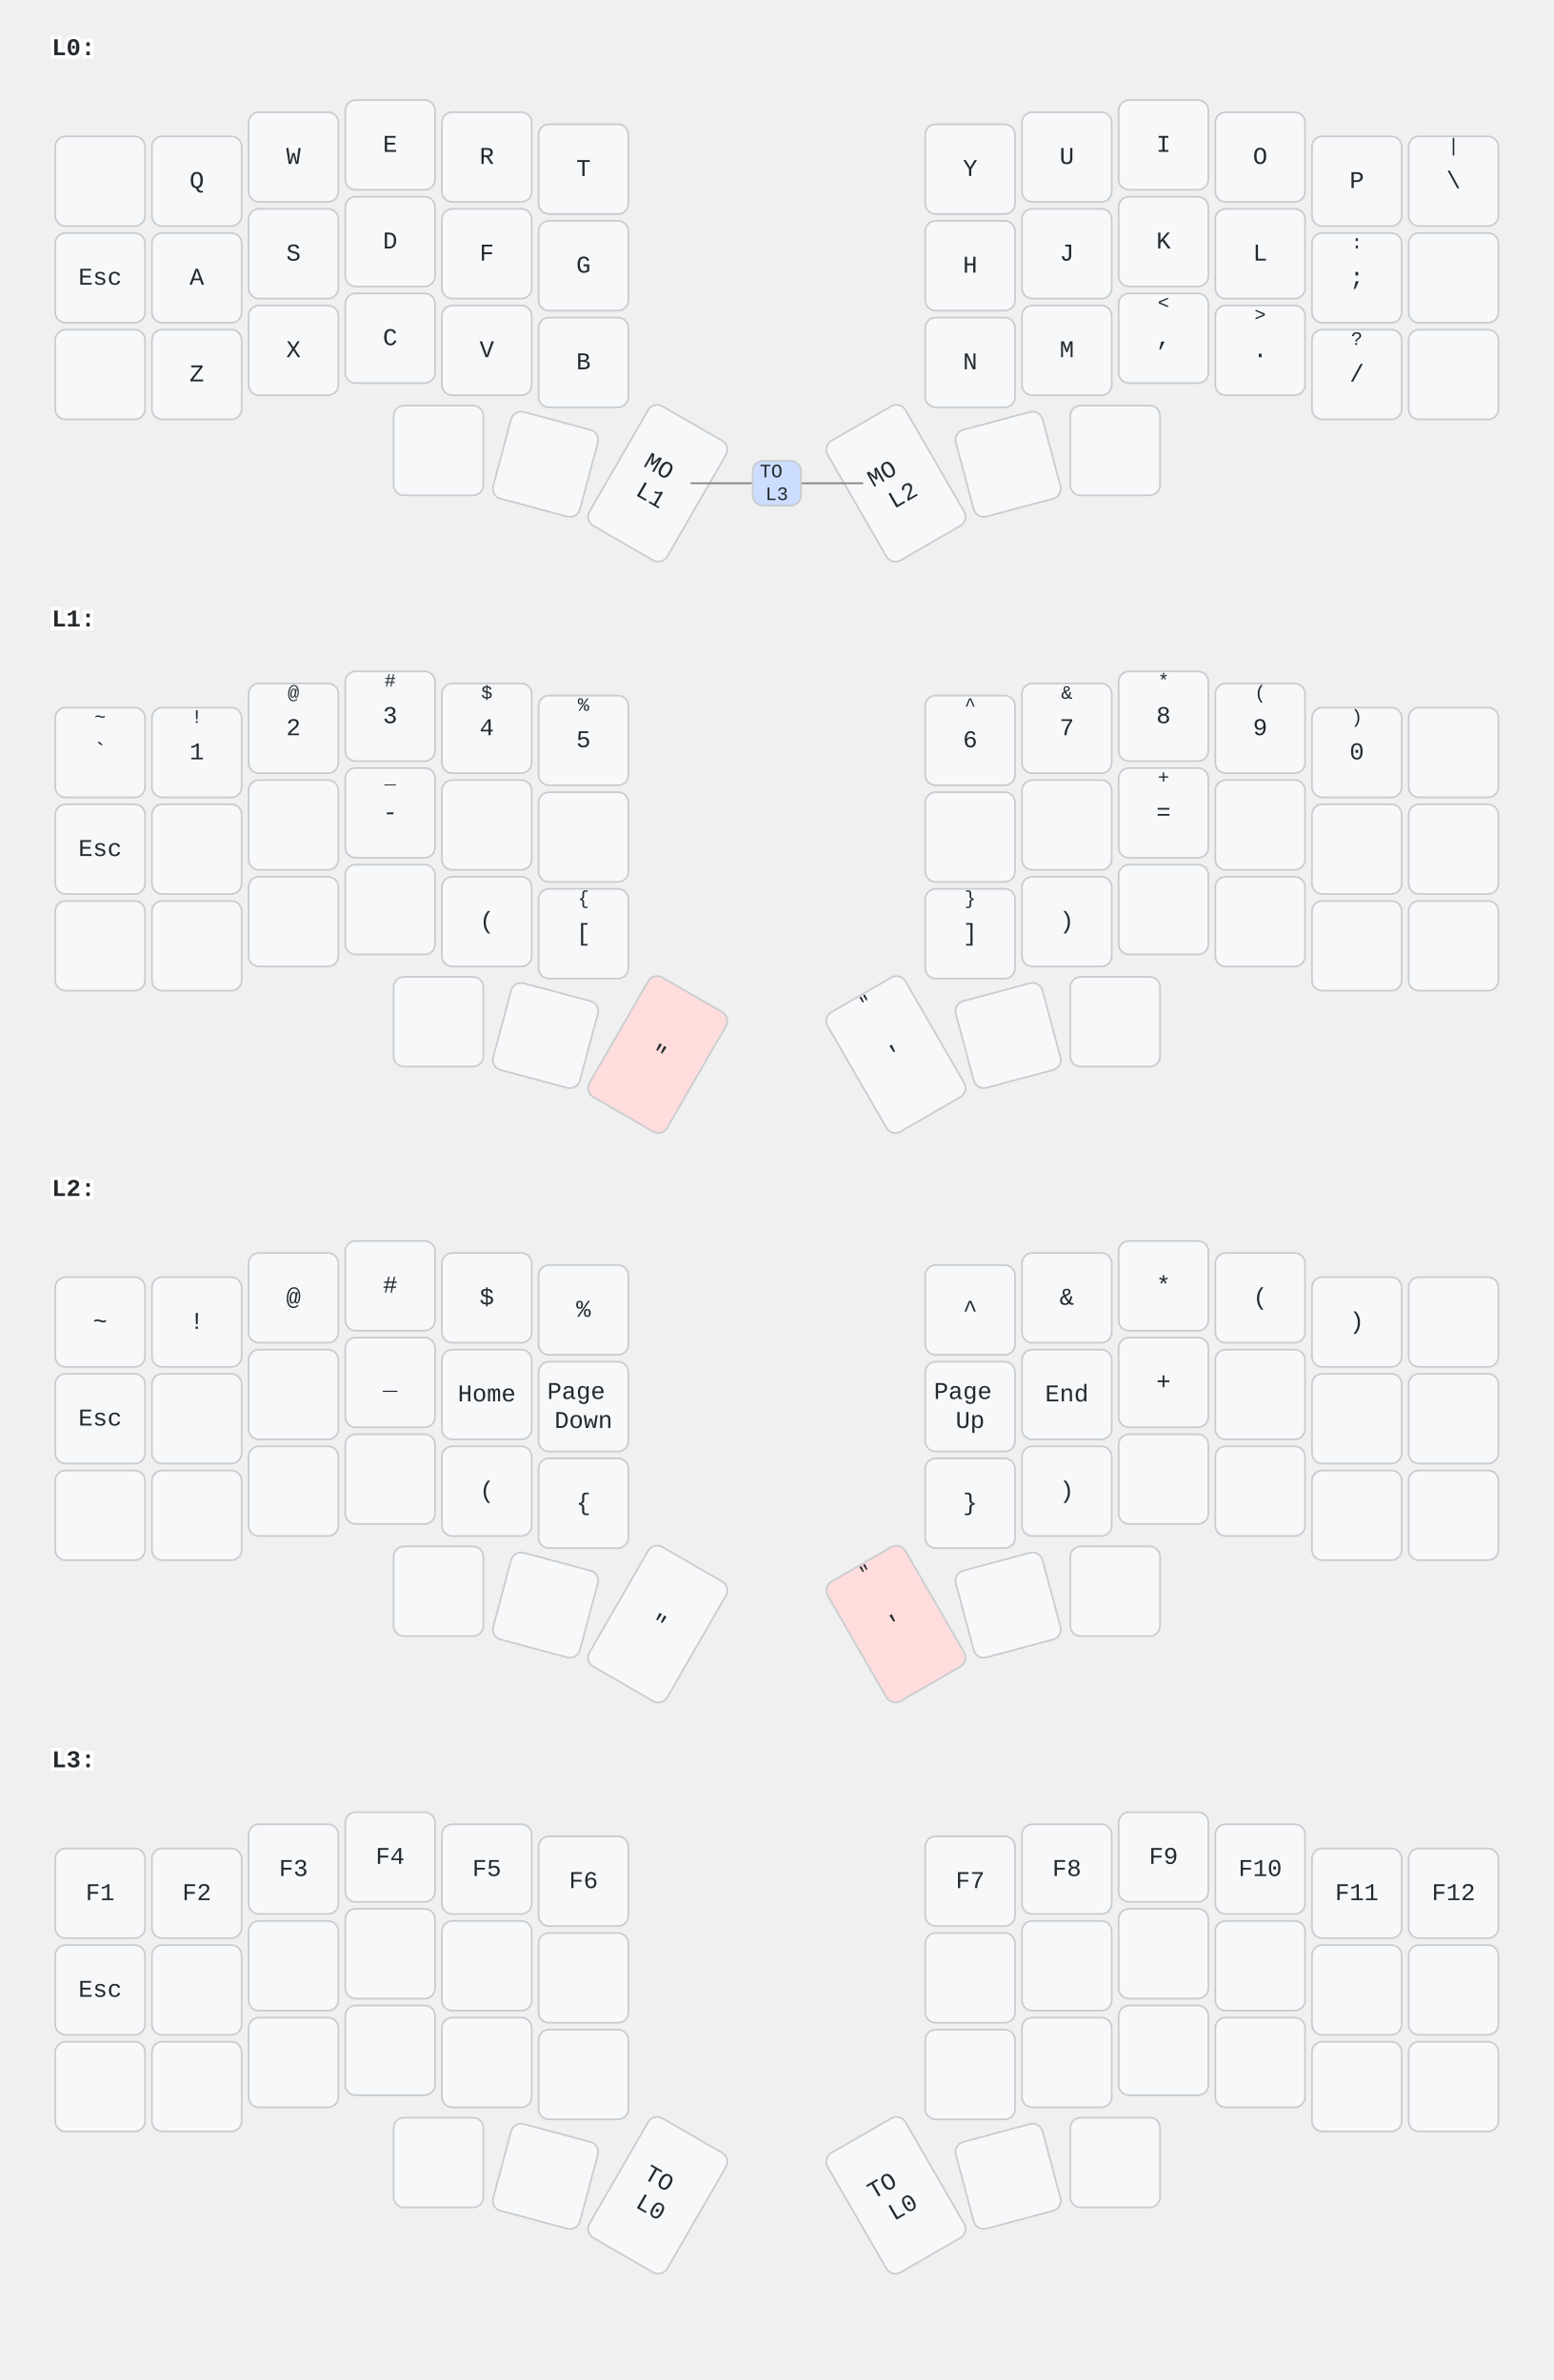
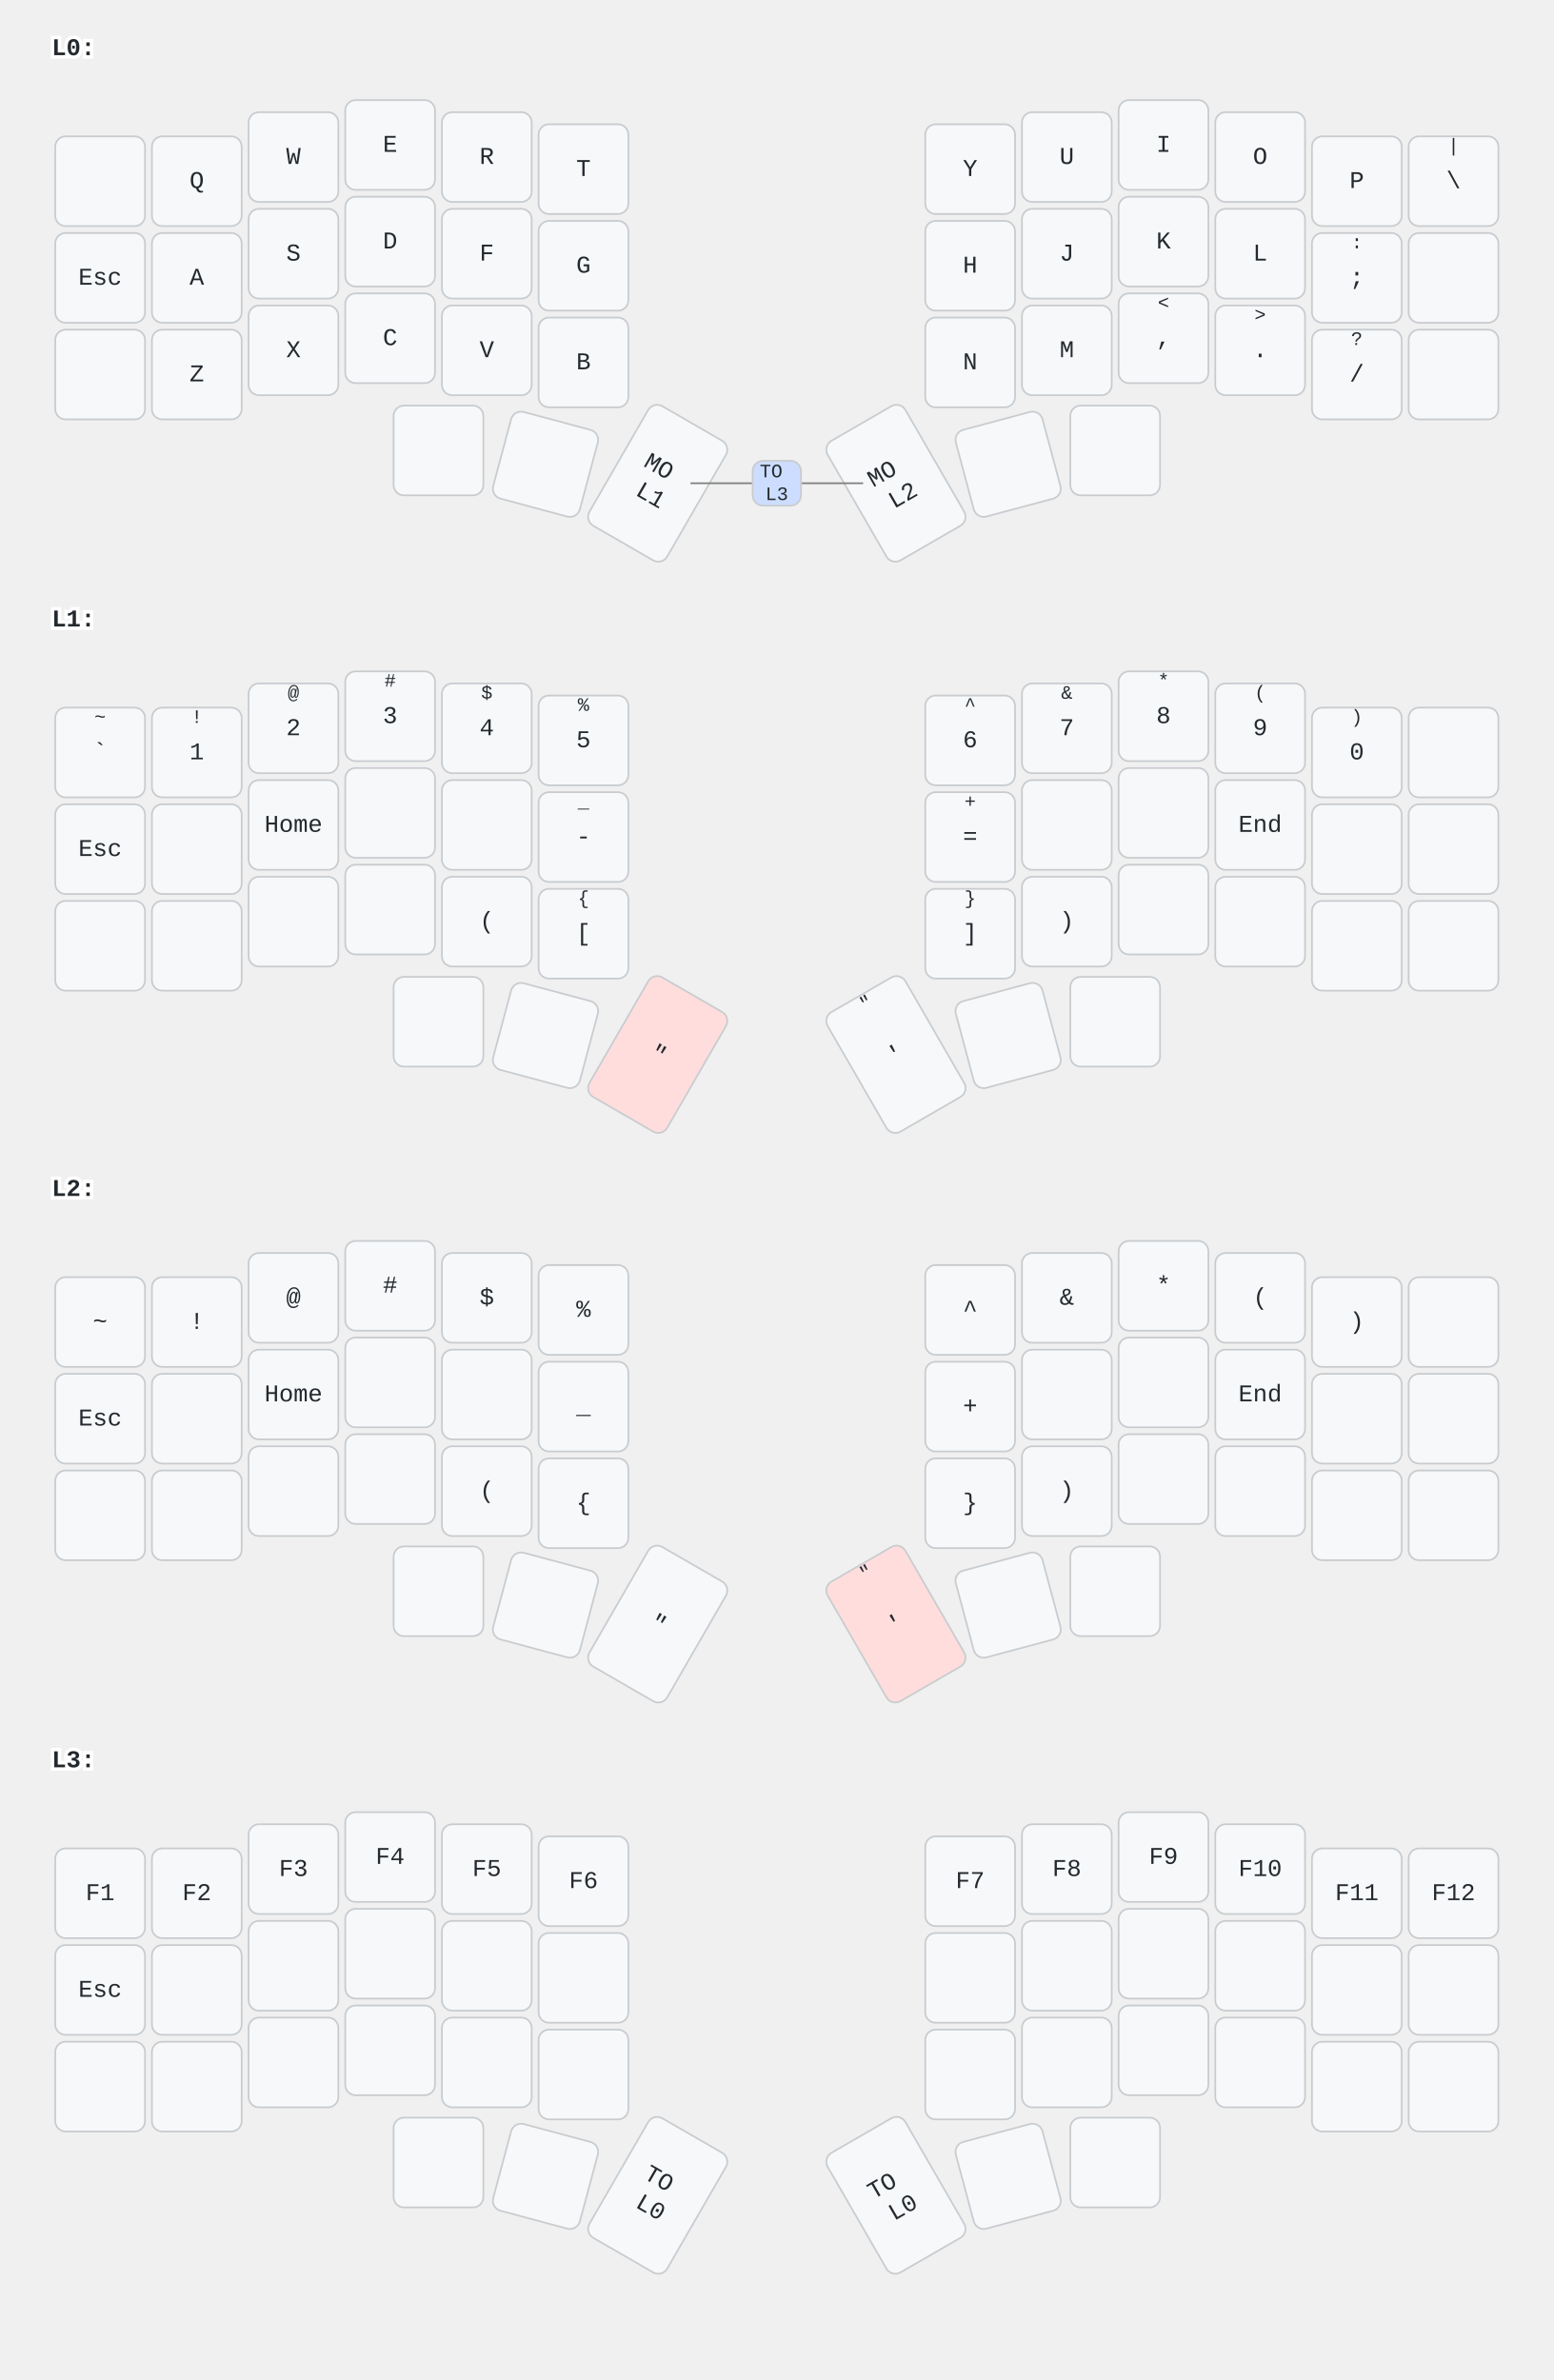
<svg xmlns="http://www.w3.org/2000/svg" xmlns:xlink="http://www.w3.org/1999/xlink" width="900" height="1379" viewBox="0 0 900 1379" class="keymap">
  <defs>/* start glyphs */
<svg id="mdi.apple-keyboard-command">
      <svg viewBox="0 0 24 24">
        <path d="M6,2A4,4 0 0,1 10,6V8H14V6A4,4 0 0,1 18,2A4,4 0 0,1 22,6A4,4 0 0,1 18,10H16V14H18A4,4 0 0,1 22,18A4,4 0 0,1 18,22A4,4 0 0,1 14,18V16H10V18A4,4 0 0,1 6,22A4,4 0 0,1 2,18A4,4 0 0,1 6,14H8V10H6A4,4 0 0,1 2,6A4,4 0 0,1 6,2M16,18A2,2 0 0,0 18,20A2,2 0 0,0 20,18A2,2 0 0,0 18,16H16V18M14,10H10V14H14V10M6,16A2,2 0 0,0 4,18A2,2 0 0,0 6,20A2,2 0 0,0 8,18V16H6M8,6A2,2 0 0,0 6,4A2,2 0 0,0 4,6A2,2 0 0,0 6,8H8V6M18,8A2,2 0 0,0 20,6A2,2 0 0,0 18,4A2,2 0 0,0 16,6V8H18Z" />
      </svg>
    </svg>
    <svg id="mdi.apple-keyboard-control">
      <svg viewBox="0 0 24 24">
        <path d="M19.78,11.78L18.36,13.19L12,6.83L5.64,13.19L4.22,11.78L12,4L19.78,11.78Z" />
      </svg>
    </svg>
    <svg id="mdi.apple-keyboard-shift">
      <svg viewBox="0 0 24 24">
        <path d="M15,18V12H17.17L12,6.83L6.83,12H9V18H15M12,4L22,14H17V20H7V14H2L12,4Z" />
      </svg>
    </svg>
    <svg id="mdi.arrow-down">
      <svg viewBox="0 0 24 24">
        <path d="M11,4H13V16L18.5,10.5L19.92,11.92L12,19.84L4.08,11.92L5.5,10.5L11,16V4Z" />
      </svg>
    </svg>
    <svg id="mdi.arrow-left">
      <svg viewBox="0 0 24 24">
        <path d="M20,11V13H8L13.5,18.5L12.08,19.92L4.16,12L12.08,4.08L13.5,5.5L8,11H20Z" />
      </svg>
    </svg>
    <svg id="mdi.arrow-right">
      <svg viewBox="0 0 24 24">
        <path d="M4,11V13H16L10.5,18.5L11.92,19.92L19.84,12L11.92,4.08L10.5,5.5L16,11H4Z" />
      </svg>
    </svg>
    <svg id="mdi.arrow-up">
      <svg viewBox="0 0 24 24">
        <path d="M13,20H11V8L5.5,13.5L4.08,12.08L12,4.16L19.92,12.08L18.5,13.5L13,8V20Z" />
      </svg>
    </svg>
    <svg id="mdi.backspace-outline">
      <svg viewBox="0 0 24 24">
        <path d="M19,15.59L17.59,17L14,13.41L10.41,17L9,15.59L12.59,12L9,8.41L10.41,7L14,10.59L17.59,7L19,8.41L15.41,12L19,15.59M22,3A2,2 0 0,1 24,5V19A2,2 0 0,1 22,21H7C6.31,21 5.77,20.64 5.41,20.11L0,12L5.41,3.88C5.77,3.35 6.31,3 7,3H22M22,5H7L2.28,12L7,19H22V5Z" />
      </svg>
    </svg>
    <svg id="mdi.keyboard-return">
      <svg viewBox="0 0 24 24">
        <path d="M19,7V11H5.83L9.41,7.41L8,6L2,12L8,18L9.41,16.58L5.83,13H21V7H19Z" />
      </svg>
    </svg>
    <svg id="mdi.keyboard-space">
      <svg viewBox="0 0 24 24">
        <path d="M3 15H5V19H19V15H21V19C21 20.1 20.1 21 19 21H5C3.9 21 3 20.1 3 19V15Z" />
      </svg>
    </svg>
    <svg id="mdi.keyboard-tab">
      <svg viewBox="0 0 24 24">
        <path d="M20,18H22V6H20M11.59,7.41L15.17,11H1V13H15.17L11.59,16.58L13,18L19,12L13,6L11.59,7.41Z" />
      </svg>
    </svg>
  </defs>/* end glyphs */
<style>/* inherit to force styles through use tags */
svg path {
    fill: inherit;
}

/* font and background color specifications */
svg.keymap {
    font-family: SFMono-Regular,Consolas,Liberation Mono,Menlo,monospace;
    font-size: 14px;
    font-kerning: normal;
    text-rendering: optimizeLegibility;
    fill: #24292e;
}

/* default key styling */
rect.key {
    fill: #f6f8fa;
}

rect.key, rect.combo {
    stroke: #c9cccf;
    stroke-width: 1;
}

/* default key side styling, only used is draw_key_sides is set */
rect.side {
    filter: brightness(90%);
}

/* color accent for combo boxes */
rect.combo, rect.combo-separate {
    fill: #cdf;
}

/* color accent for held keys */
rect.held, rect.combo.held {
    fill: #fdd;
}

/* color accent for ghost (optional) keys */
rect.ghost, rect.combo.ghost {
    stroke-dasharray: 4, 4;
    stroke-width: 2;
}

text {
    text-anchor: middle;
    dominant-baseline: middle;
}

/* styling for layer labels */
text.label {
    font-weight: bold;
    text-anchor: start;
    stroke: white;
    stroke-width: 4;
    paint-order: stroke;
}

/* styling for optional footer */
text.footer {
    text-anchor: end;
    dominant-baseline: auto;
    stroke: white;
    stroke-width: 4;
    paint-order: stroke;
}

/* styling for combo tap, and key hold/shifted label text */
text.combo, text.hold, text.shifted {
    font-size: 11px;
}

text.hold {
    text-anchor: middle;
    dominant-baseline: auto;
}

text.shifted {
    text-anchor: middle;
    dominant-baseline: hanging;
}

text.layer-activator {
    text-decoration: underline;
}

/* styling for hold/shifted label text in combo box */
text.combo.hold, text.combo.shifted {
    font-size: 8px;
}

/* lighter symbol for transparent keys */
text.trans {
    fill: #7b7e81;
}

/* styling for combo dendrons */
path.combo {
    stroke-width: 1;
    stroke: gray;
    fill: none;
}

/* Start Tabler Icons Cleanup */
/* cannot use height/width with glyphs */
.icon-tabler &gt; path {
    fill: inherit;
    stroke: inherit;
    stroke-width: 2;
}
/* hide tabler's default box */
.icon-tabler &gt; path[stroke="none"][fill="none"] {
    visibility: hidden;
}
/* End Tabler Icons Cleanup */

@media (prefers-color-scheme: dark) {
svg.keymap { fill: #d1d6db; }
rect.key { fill: #3f4750; }
rect.key, rect.combo { stroke: #60666c; }
rect.combo, rect.combo-separate { fill: #1f3d7a; }
rect.held, rect.combo.held { fill: #854747; }
text.label, text.footer { stroke: black; }
text.trans { fill: #7e8184; }
path.combo { stroke: #7f7f7f; }

}
svg.keymap { background-color: #FFF; }</style>
  <g transform="translate(30, 0)" class="layer-L0">
    <text x="0" y="28" class="label" id="L0">L0:</text>
    <g transform="translate(0, 56)">
      <g transform="translate(28, 49)" class="key keypos-0">
        <rect rx="6" ry="6" x="-26" y="-26" width="52" height="52" class="key" />
        <use href="#mdi.keyboard-tab" xlink:href="#mdi.keyboard-tab" x="-10" y="-10" height="20" width="20.0" class="key tap glyph mdi.keyboard-tab" />
      </g>
      <g transform="translate(84, 49)" class="key keypos-1">
        <rect rx="6" ry="6" x="-26" y="-26" width="52" height="52" class="key" />
        <text x="0" y="0" class="key tap">Q</text>
      </g>
      <g transform="translate(140, 35)" class="key keypos-2">
        <rect rx="6" ry="6" x="-26" y="-26" width="52" height="52" class="key" />
        <text x="0" y="0" class="key tap">W</text>
      </g>
      <g transform="translate(196, 28)" class="key keypos-3">
        <rect rx="6" ry="6" x="-26" y="-26" width="52" height="52" class="key" />
        <text x="0" y="0" class="key tap">E</text>
      </g>
      <g transform="translate(252, 35)" class="key keypos-4">
        <rect rx="6" ry="6" x="-26" y="-26" width="52" height="52" class="key" />
        <text x="0" y="0" class="key tap">R</text>
      </g>
      <g transform="translate(308, 42)" class="key keypos-5">
        <rect rx="6" ry="6" x="-26" y="-26" width="52" height="52" class="key" />
        <text x="0" y="0" class="key tap">T</text>
      </g>
      <g transform="translate(532, 42)" class="key keypos-6">
        <rect rx="6" ry="6" x="-26" y="-26" width="52" height="52" class="key" />
        <text x="0" y="0" class="key tap">Y</text>
      </g>
      <g transform="translate(588, 35)" class="key keypos-7">
        <rect rx="6" ry="6" x="-26" y="-26" width="52" height="52" class="key" />
        <text x="0" y="0" class="key tap">U</text>
      </g>
      <g transform="translate(644, 28)" class="key keypos-8">
        <rect rx="6" ry="6" x="-26" y="-26" width="52" height="52" class="key" />
        <text x="0" y="0" class="key tap">I</text>
      </g>
      <g transform="translate(700, 35)" class="key keypos-9">
        <rect rx="6" ry="6" x="-26" y="-26" width="52" height="52" class="key" />
        <text x="0" y="0" class="key tap">O</text>
      </g>
      <g transform="translate(756, 49)" class="key keypos-10">
        <rect rx="6" ry="6" x="-26" y="-26" width="52" height="52" class="key" />
        <text x="0" y="0" class="key tap">P</text>
      </g>
      <g transform="translate(812, 49)" class="key keypos-11">
        <rect rx="6" ry="6" x="-26" y="-26" width="52" height="52" class="key" />
        <text x="0" y="0" class="key tap">\</text>
        <text x="0" y="-23" class="key shifted">|</text>
      </g>
      <g transform="translate(28, 105)" class="key keypos-12">
        <rect rx="6" ry="6" x="-26" y="-26" width="52" height="52" class="key" />
        <text x="0" y="0" class="key tap">Esc</text>
        <use href="#mdi.apple-keyboard-control" xlink:href="#mdi.apple-keyboard-control" x="-6" y="11" height="12" width="12.0" class="key hold glyph mdi.apple-keyboard-control" />
      </g>
      <g transform="translate(84, 105)" class="key keypos-13">
        <rect rx="6" ry="6" x="-26" y="-26" width="52" height="52" class="key" />
        <text x="0" y="0" class="key tap">A</text>
      </g>
      <g transform="translate(140, 91)" class="key keypos-14">
        <rect rx="6" ry="6" x="-26" y="-26" width="52" height="52" class="key" />
        <text x="0" y="0" class="key tap">S</text>
      </g>
      <g transform="translate(196, 84)" class="key keypos-15">
        <rect rx="6" ry="6" x="-26" y="-26" width="52" height="52" class="key" />
        <text x="0" y="0" class="key tap">D</text>
      </g>
      <g transform="translate(252, 91)" class="key keypos-16">
        <rect rx="6" ry="6" x="-26" y="-26" width="52" height="52" class="key" />
        <text x="0" y="0" class="key tap">F</text>
      </g>
      <g transform="translate(308, 98)" class="key keypos-17">
        <rect rx="6" ry="6" x="-26" y="-26" width="52" height="52" class="key" />
        <text x="0" y="0" class="key tap">G</text>
      </g>
      <g transform="translate(532, 98)" class="key keypos-18">
        <rect rx="6" ry="6" x="-26" y="-26" width="52" height="52" class="key" />
        <text x="0" y="0" class="key tap">H</text>
      </g>
      <g transform="translate(588, 91)" class="key keypos-19">
        <rect rx="6" ry="6" x="-26" y="-26" width="52" height="52" class="key" />
        <text x="0" y="0" class="key tap">J</text>
      </g>
      <g transform="translate(644, 84)" class="key keypos-20">
        <rect rx="6" ry="6" x="-26" y="-26" width="52" height="52" class="key" />
        <text x="0" y="0" class="key tap">K</text>
      </g>
      <g transform="translate(700, 91)" class="key keypos-21">
        <rect rx="6" ry="6" x="-26" y="-26" width="52" height="52" class="key" />
        <text x="0" y="0" class="key tap">L</text>
      </g>
      <g transform="translate(756, 105)" class="key keypos-22">
        <rect rx="6" ry="6" x="-26" y="-26" width="52" height="52" class="key" />
        <text x="0" y="0" class="key tap">;</text>
        <text x="0" y="-23" class="key shifted">:</text>
      </g>
      <g transform="translate(812, 105)" class="key keypos-23">
        <rect rx="6" ry="6" x="-26" y="-26" width="52" height="52" class="key" />
        <use href="#mdi.keyboard-return" xlink:href="#mdi.keyboard-return" x="-10" y="-10" height="20" width="20.0" class="key tap glyph mdi.keyboard-return" />
      </g>
      <g transform="translate(28, 161)" class="key keypos-24">
        <rect rx="6" ry="6" x="-26" y="-26" width="52" height="52" class="key" />
        <use href="#mdi.apple-keyboard-shift" xlink:href="#mdi.apple-keyboard-shift" x="-10" y="-10" height="20" width="20.0" class="key tap glyph mdi.apple-keyboard-shift" />
      </g>
      <g transform="translate(84, 161)" class="key keypos-25">
        <rect rx="6" ry="6" x="-26" y="-26" width="52" height="52" class="key" />
        <text x="0" y="0" class="key tap">Z</text>
      </g>
      <g transform="translate(140, 147)" class="key keypos-26">
        <rect rx="6" ry="6" x="-26" y="-26" width="52" height="52" class="key" />
        <text x="0" y="0" class="key tap">X</text>
      </g>
      <g transform="translate(196, 140)" class="key keypos-27">
        <rect rx="6" ry="6" x="-26" y="-26" width="52" height="52" class="key" />
        <text x="0" y="0" class="key tap">C</text>
      </g>
      <g transform="translate(252, 147)" class="key keypos-28">
        <rect rx="6" ry="6" x="-26" y="-26" width="52" height="52" class="key" />
        <text x="0" y="0" class="key tap">V</text>
      </g>
      <g transform="translate(308, 154)" class="key keypos-29">
        <rect rx="6" ry="6" x="-26" y="-26" width="52" height="52" class="key" />
        <text x="0" y="0" class="key tap">B</text>
      </g>
      <g transform="translate(532, 154)" class="key keypos-30">
        <rect rx="6" ry="6" x="-26" y="-26" width="52" height="52" class="key" />
        <text x="0" y="0" class="key tap">N</text>
      </g>
      <g transform="translate(588, 147)" class="key keypos-31">
        <rect rx="6" ry="6" x="-26" y="-26" width="52" height="52" class="key" />
        <text x="0" y="0" class="key tap">M</text>
      </g>
      <g transform="translate(644, 140)" class="key keypos-32">
        <rect rx="6" ry="6" x="-26" y="-26" width="52" height="52" class="key" />
        <text x="0" y="0" class="key tap">,</text>
        <text x="0" y="-23" class="key shifted">&lt;</text>
      </g>
      <g transform="translate(700, 147)" class="key keypos-33">
        <rect rx="6" ry="6" x="-26" y="-26" width="52" height="52" class="key" />
        <text x="0" y="0" class="key tap">.</text>
        <text x="0" y="-23" class="key shifted">&gt;</text>
      </g>
      <g transform="translate(756, 161)" class="key keypos-34">
        <rect rx="6" ry="6" x="-26" y="-26" width="52" height="52" class="key" />
        <text x="0" y="0" class="key tap">/</text>
        <text x="0" y="-23" class="key shifted">?</text>
      </g>
      <g transform="translate(812, 161)" class="key keypos-35">
        <rect rx="6" ry="6" x="-26" y="-26" width="52" height="52" class="key" />
        <use href="#mdi.apple-keyboard-shift" xlink:href="#mdi.apple-keyboard-shift" x="-10" y="-10" height="20" width="20.0" class="key tap glyph mdi.apple-keyboard-shift" />
      </g>
      <g transform="translate(224, 205)" class="key keypos-36">
        <rect rx="6" ry="6" x="-26" y="-26" width="52" height="52" class="key" />
        <use href="#mdi.apple-keyboard-command" xlink:href="#mdi.apple-keyboard-command" x="-10" y="-10" height="20" width="20.0" class="key tap glyph mdi.apple-keyboard-command" />
      </g>
      <g transform="translate(286, 213) rotate(15.0)" class="key keypos-37">
        <rect rx="6" ry="6" x="-26" y="-26" width="52" height="52" class="key" />
        <use href="#mdi.keyboard-space" xlink:href="#mdi.keyboard-space" x="-10" y="-10" height="20" width="20.0" class="key tap glyph mdi.keyboard-space" />
      </g>
      <g transform="translate(351, 224) rotate(30.0)" class="key keypos-38">
        <rect rx="6" ry="6" x="-26" y="-40" width="52" height="80" class="key" />
        <text x="0" y="0" class="key tap">
          <tspan x="0" dy="-0.6em">MO</tspan>
          <tspan x="0" dy="1.2em">L1</tspan>
        </text>
      </g>
      <g transform="translate(489, 224) rotate(-30.0)" class="key keypos-39">
        <rect rx="6" ry="6" x="-26" y="-40" width="52" height="80" class="key" />
        <text x="0" y="0" class="key tap">
          <tspan x="0" dy="-0.6em">MO</tspan>
          <tspan x="0" dy="1.2em">L2</tspan>
        </text>
      </g>
      <g transform="translate(554, 213) rotate(-15.0)" class="key keypos-40">
        <rect rx="6" ry="6" x="-26" y="-26" width="52" height="52" class="key" />
        <use href="#mdi.backspace-outline" xlink:href="#mdi.backspace-outline" x="-10" y="-10" height="20" width="20.0" class="key tap glyph mdi.backspace-outline" />
      </g>
      <g transform="translate(616, 205)" class="key keypos-41">
        <rect rx="6" ry="6" x="-26" y="-26" width="52" height="52" class="key" />
        <use href="#mdi.apple-keyboard-command" xlink:href="#mdi.apple-keyboard-command" x="-10" y="-10" height="20" width="20.0" class="key tap glyph mdi.apple-keyboard-command" />
      </g>
      <g class="combo combopos-0">
        <path d="M420,224 l-50,0" class="combo" />
        <path d="M420,224 l50,0" class="combo" />
        <rect rx="6" ry="6" x="406" y="211" width="28" height="26" class="combo" />
        <text x="420" y="224" class="combo tap">
          <tspan x="420" dy="-0.6em">TO</tspan>
          <tspan x="420" dy="1.2em">L3</tspan>
        </text>
      </g>
    </g>
  </g>
  <g transform="translate(30, 331)" class="layer-L1">
    <text x="0" y="28" class="label" id="L1">L1:</text>
    <g transform="translate(0, 56)">
      <g transform="translate(28, 49)" class="key keypos-0">
        <rect rx="6" ry="6" x="-26" y="-26" width="52" height="52" class="key" />
        <text x="0" y="0" class="key tap">`</text>
        <text x="0" y="-23" class="key shifted">~</text>
      </g>
      <g transform="translate(84, 49)" class="key keypos-1">
        <rect rx="6" ry="6" x="-26" y="-26" width="52" height="52" class="key" />
        <text x="0" y="0" class="key tap">1</text>
        <text x="0" y="-23" class="key shifted">!</text>
      </g>
      <g transform="translate(140, 35)" class="key keypos-2">
        <rect rx="6" ry="6" x="-26" y="-26" width="52" height="52" class="key" />
        <text x="0" y="0" class="key tap">2</text>
        <text x="0" y="-23" class="key shifted">@</text>
      </g>
      <g transform="translate(196, 28)" class="key keypos-3">
        <rect rx="6" ry="6" x="-26" y="-26" width="52" height="52" class="key" />
        <text x="0" y="0" class="key tap">3</text>
        <text x="0" y="-23" class="key shifted">#</text>
      </g>
      <g transform="translate(252, 35)" class="key keypos-4">
        <rect rx="6" ry="6" x="-26" y="-26" width="52" height="52" class="key" />
        <text x="0" y="0" class="key tap">4</text>
        <text x="0" y="-23" class="key shifted">$</text>
      </g>
      <g transform="translate(308, 42)" class="key keypos-5">
        <rect rx="6" ry="6" x="-26" y="-26" width="52" height="52" class="key" />
        <text x="0" y="0" class="key tap">5</text>
        <text x="0" y="-23" class="key shifted">%</text>
      </g>
      <g transform="translate(532, 42)" class="key keypos-6">
        <rect rx="6" ry="6" x="-26" y="-26" width="52" height="52" class="key" />
        <text x="0" y="0" class="key tap">6</text>
        <text x="0" y="-23" class="key shifted">^</text>
      </g>
      <g transform="translate(588, 35)" class="key keypos-7">
        <rect rx="6" ry="6" x="-26" y="-26" width="52" height="52" class="key" />
        <text x="0" y="0" class="key tap">7</text>
        <text x="0" y="-23" class="key shifted">&amp;</text>
      </g>
      <g transform="translate(644, 28)" class="key keypos-8">
        <rect rx="6" ry="6" x="-26" y="-26" width="52" height="52" class="key" />
        <text x="0" y="0" class="key tap">8</text>
        <text x="0" y="-23" class="key shifted">*</text>
      </g>
      <g transform="translate(700, 35)" class="key keypos-9">
        <rect rx="6" ry="6" x="-26" y="-26" width="52" height="52" class="key" />
        <text x="0" y="0" class="key tap">9</text>
        <text x="0" y="-23" class="key shifted">(</text>
      </g>
      <g transform="translate(756, 49)" class="key keypos-10">
        <rect rx="6" ry="6" x="-26" y="-26" width="52" height="52" class="key" />
        <text x="0" y="0" class="key tap">0</text>
        <text x="0" y="-23" class="key shifted">)</text>
      </g>
      <g transform="translate(812, 49)" class="key keypos-11">
        <rect rx="6" ry="6" x="-26" y="-26" width="52" height="52" class="key" />
      </g>
      <g transform="translate(28, 105)" class="key keypos-12">
        <rect rx="6" ry="6" x="-26" y="-26" width="52" height="52" class="key" />
        <text x="0" y="0" class="key tap">Esc</text>
        <use href="#mdi.apple-keyboard-control" xlink:href="#mdi.apple-keyboard-control" x="-6" y="11" height="12" width="12.0" class="key hold glyph mdi.apple-keyboard-control" />
      </g>
      <g transform="translate(84, 105)" class="key keypos-13">
        <rect rx="6" ry="6" x="-26" y="-26" width="52" height="52" class="key" />
      </g>
      <g transform="translate(140, 91)" class="key keypos-14">
        <rect rx="6" ry="6" x="-26" y="-26" width="52" height="52" class="key" />
+         <text x="0" y="0" class="key tap">Home</text>
      </g>
      <g transform="translate(196, 84)" class="key keypos-15">
+         <rect rx="6" ry="6" x="-26" y="-26" width="52" height="52" class="key" />
+         <use href="#mdi.arrow-left" xlink:href="#mdi.arrow-left" x="-10" y="-10" height="20" width="20.0" class="key tap glyph mdi.arrow-left" />
+       </g>
+       <g transform="translate(252, 91)" class="key keypos-16">
+         <rect rx="6" ry="6" x="-26" y="-26" width="52" height="52" class="key" />
+         <use href="#mdi.arrow-down" xlink:href="#mdi.arrow-down" x="-10" y="-10" height="20" width="20.0" class="key tap glyph mdi.arrow-down" />
+       </g>
+       <g transform="translate(308, 98)" class="key keypos-17">
        <rect rx="6" ry="6" x="-26" y="-26" width="52" height="52" class="key" />
        <text x="0" y="0" class="key tap">-</text>
        <text x="0" y="-23" class="key shifted">_</text>
      </g>
-       <g transform="translate(252, 91)" class="key keypos-16">
-         <rect rx="6" ry="6" x="-26" y="-26" width="52" height="52" class="key" />
-         <use href="#mdi.arrow-left" xlink:href="#mdi.arrow-left" x="-10" y="-10" height="20" width="20.0" class="key tap glyph mdi.arrow-left" />
-       </g>
-       <g transform="translate(308, 98)" class="key keypos-17">
-         <rect rx="6" ry="6" x="-26" y="-26" width="52" height="52" class="key" />
-         <use href="#mdi.arrow-down" xlink:href="#mdi.arrow-down" x="-10" y="-10" height="20" width="20.0" class="key tap glyph mdi.arrow-down" />
-       </g>
      <g transform="translate(532, 98)" class="key keypos-18">
-         <rect rx="6" ry="6" x="-26" y="-26" width="52" height="52" class="key" />
-         <use href="#mdi.arrow-up" xlink:href="#mdi.arrow-up" x="-10" y="-10" height="20" width="20.0" class="key tap glyph mdi.arrow-up" />
-       </g>
-       <g transform="translate(588, 91)" class="key keypos-19">
-         <rect rx="6" ry="6" x="-26" y="-26" width="52" height="52" class="key" />
-         <use href="#mdi.arrow-right" xlink:href="#mdi.arrow-right" x="-10" y="-10" height="20" width="20.0" class="key tap glyph mdi.arrow-right" />
-       </g>
-       <g transform="translate(644, 84)" class="key keypos-20">
        <rect rx="6" ry="6" x="-26" y="-26" width="52" height="52" class="key" />
        <text x="0" y="0" class="key tap">=</text>
        <text x="0" y="-23" class="key shifted">+</text>
      </g>
+       <g transform="translate(588, 91)" class="key keypos-19">
+         <rect rx="6" ry="6" x="-26" y="-26" width="52" height="52" class="key" />
+         <use href="#mdi.arrow-up" xlink:href="#mdi.arrow-up" x="-10" y="-10" height="20" width="20.0" class="key tap glyph mdi.arrow-up" />
+       </g>
+       <g transform="translate(644, 84)" class="key keypos-20">
+         <rect rx="6" ry="6" x="-26" y="-26" width="52" height="52" class="key" />
+         <use href="#mdi.arrow-right" xlink:href="#mdi.arrow-right" x="-10" y="-10" height="20" width="20.0" class="key tap glyph mdi.arrow-right" />
+       </g>
      <g transform="translate(700, 91)" class="key keypos-21">
        <rect rx="6" ry="6" x="-26" y="-26" width="52" height="52" class="key" />
+         <text x="0" y="0" class="key tap">End</text>
      </g>
      <g transform="translate(756, 105)" class="key keypos-22">
        <rect rx="6" ry="6" x="-26" y="-26" width="52" height="52" class="key" />
      </g>
      <g transform="translate(812, 105)" class="key keypos-23">
        <rect rx="6" ry="6" x="-26" y="-26" width="52" height="52" class="key" />
        <use href="#mdi.keyboard-return" xlink:href="#mdi.keyboard-return" x="-10" y="-10" height="20" width="20.0" class="key tap glyph mdi.keyboard-return" />
      </g>
      <g transform="translate(28, 161)" class="key keypos-24">
        <rect rx="6" ry="6" x="-26" y="-26" width="52" height="52" class="key" />
        <use href="#mdi.apple-keyboard-shift" xlink:href="#mdi.apple-keyboard-shift" x="-10" y="-10" height="20" width="20.0" class="key tap glyph mdi.apple-keyboard-shift" />
      </g>
      <g transform="translate(84, 161)" class="key keypos-25">
        <rect rx="6" ry="6" x="-26" y="-26" width="52" height="52" class="key" />
      </g>
      <g transform="translate(140, 147)" class="key keypos-26">
        <rect rx="6" ry="6" x="-26" y="-26" width="52" height="52" class="key" />
      </g>
      <g transform="translate(196, 140)" class="key keypos-27">
        <rect rx="6" ry="6" x="-26" y="-26" width="52" height="52" class="key" />
      </g>
      <g transform="translate(252, 147)" class="key keypos-28">
        <rect rx="6" ry="6" x="-26" y="-26" width="52" height="52" class="key" />
        <text x="0" y="0" class="key tap">(</text>
      </g>
      <g transform="translate(308, 154)" class="key keypos-29">
        <rect rx="6" ry="6" x="-26" y="-26" width="52" height="52" class="key" />
        <text x="0" y="0" class="key tap">[</text>
        <text x="0" y="-23" class="key shifted">{</text>
      </g>
      <g transform="translate(532, 154)" class="key keypos-30">
        <rect rx="6" ry="6" x="-26" y="-26" width="52" height="52" class="key" />
        <text x="0" y="0" class="key tap">]</text>
        <text x="0" y="-23" class="key shifted">}</text>
      </g>
      <g transform="translate(588, 147)" class="key keypos-31">
        <rect rx="6" ry="6" x="-26" y="-26" width="52" height="52" class="key" />
        <text x="0" y="0" class="key tap">)</text>
      </g>
      <g transform="translate(644, 140)" class="key keypos-32">
        <rect rx="6" ry="6" x="-26" y="-26" width="52" height="52" class="key" />
      </g>
      <g transform="translate(700, 147)" class="key keypos-33">
        <rect rx="6" ry="6" x="-26" y="-26" width="52" height="52" class="key" />
      </g>
      <g transform="translate(756, 161)" class="key keypos-34">
        <rect rx="6" ry="6" x="-26" y="-26" width="52" height="52" class="key" />
      </g>
      <g transform="translate(812, 161)" class="key keypos-35">
        <rect rx="6" ry="6" x="-26" y="-26" width="52" height="52" class="key" />
        <use href="#mdi.apple-keyboard-shift" xlink:href="#mdi.apple-keyboard-shift" x="-10" y="-10" height="20" width="20.0" class="key tap glyph mdi.apple-keyboard-shift" />
      </g>
      <g transform="translate(224, 205)" class="key keypos-36">
        <rect rx="6" ry="6" x="-26" y="-26" width="52" height="52" class="key" />
        <use href="#mdi.apple-keyboard-command" xlink:href="#mdi.apple-keyboard-command" x="-10" y="-10" height="20" width="20.0" class="key tap glyph mdi.apple-keyboard-command" />
      </g>
      <g transform="translate(286, 213) rotate(15.0)" class="key keypos-37">
        <rect rx="6" ry="6" x="-26" y="-26" width="52" height="52" class="key" />
        <use href="#mdi.keyboard-space" xlink:href="#mdi.keyboard-space" x="-10" y="-10" height="20" width="20.0" class="key tap glyph mdi.keyboard-space" />
      </g>
      <g transform="translate(351, 224) rotate(30.0)" class="key held keypos-38">
        <rect rx="6" ry="6" x="-26" y="-40" width="52" height="80" class="key held" />
        <text x="0" y="0" class="key held tap">"</text>
      </g>
      <g transform="translate(489, 224) rotate(-30.0)" class="key keypos-39">
        <rect rx="6" ry="6" x="-26" y="-40" width="52" height="80" class="key" />
        <text x="0" y="0" class="key tap">'</text>
        <text x="0" y="-37" class="key shifted">"</text>
      </g>
      <g transform="translate(554, 213) rotate(-15.0)" class="key keypos-40">
        <rect rx="6" ry="6" x="-26" y="-26" width="52" height="52" class="key" />
        <use href="#mdi.backspace-outline" xlink:href="#mdi.backspace-outline" x="-10" y="-10" height="20" width="20.0" class="key tap glyph mdi.backspace-outline" />
      </g>
      <g transform="translate(616, 205)" class="key keypos-41">
        <rect rx="6" ry="6" x="-26" y="-26" width="52" height="52" class="key" />
        <use href="#mdi.apple-keyboard-command" xlink:href="#mdi.apple-keyboard-command" x="-10" y="-10" height="20" width="20.0" class="key tap glyph mdi.apple-keyboard-command" />
      </g>
    </g>
  </g>
  <g transform="translate(30, 661)" class="layer-L2">
    <text x="0" y="28" class="label" id="L2">L2:</text>
    <g transform="translate(0, 56)">
      <g transform="translate(28, 49)" class="key keypos-0">
        <rect rx="6" ry="6" x="-26" y="-26" width="52" height="52" class="key" />
        <text x="0" y="0" class="key tap">~</text>
      </g>
      <g transform="translate(84, 49)" class="key keypos-1">
        <rect rx="6" ry="6" x="-26" y="-26" width="52" height="52" class="key" />
        <text x="0" y="0" class="key tap">!</text>
      </g>
      <g transform="translate(140, 35)" class="key keypos-2">
        <rect rx="6" ry="6" x="-26" y="-26" width="52" height="52" class="key" />
        <text x="0" y="0" class="key tap">@</text>
      </g>
      <g transform="translate(196, 28)" class="key keypos-3">
        <rect rx="6" ry="6" x="-26" y="-26" width="52" height="52" class="key" />
        <text x="0" y="0" class="key tap">#</text>
      </g>
      <g transform="translate(252, 35)" class="key keypos-4">
        <rect rx="6" ry="6" x="-26" y="-26" width="52" height="52" class="key" />
        <text x="0" y="0" class="key tap">$</text>
      </g>
      <g transform="translate(308, 42)" class="key keypos-5">
        <rect rx="6" ry="6" x="-26" y="-26" width="52" height="52" class="key" />
        <text x="0" y="0" class="key tap">%</text>
      </g>
      <g transform="translate(532, 42)" class="key keypos-6">
        <rect rx="6" ry="6" x="-26" y="-26" width="52" height="52" class="key" />
        <text x="0" y="0" class="key tap">^</text>
      </g>
      <g transform="translate(588, 35)" class="key keypos-7">
        <rect rx="6" ry="6" x="-26" y="-26" width="52" height="52" class="key" />
        <text x="0" y="0" class="key tap">&amp;</text>
      </g>
      <g transform="translate(644, 28)" class="key keypos-8">
        <rect rx="6" ry="6" x="-26" y="-26" width="52" height="52" class="key" />
        <text x="0" y="0" class="key tap">*</text>
      </g>
      <g transform="translate(700, 35)" class="key keypos-9">
        <rect rx="6" ry="6" x="-26" y="-26" width="52" height="52" class="key" />
        <text x="0" y="0" class="key tap">(</text>
      </g>
      <g transform="translate(756, 49)" class="key keypos-10">
        <rect rx="6" ry="6" x="-26" y="-26" width="52" height="52" class="key" />
        <text x="0" y="0" class="key tap">)</text>
      </g>
      <g transform="translate(812, 49)" class="key keypos-11">
        <rect rx="6" ry="6" x="-26" y="-26" width="52" height="52" class="key" />
      </g>
      <g transform="translate(28, 105)" class="key keypos-12">
        <rect rx="6" ry="6" x="-26" y="-26" width="52" height="52" class="key" />
        <text x="0" y="0" class="key tap">Esc</text>
        <use href="#mdi.apple-keyboard-control" xlink:href="#mdi.apple-keyboard-control" x="-6" y="11" height="12" width="12.0" class="key hold glyph mdi.apple-keyboard-control" />
      </g>
      <g transform="translate(84, 105)" class="key keypos-13">
        <rect rx="6" ry="6" x="-26" y="-26" width="52" height="52" class="key" />
      </g>
      <g transform="translate(140, 91)" class="key keypos-14">
        <rect rx="6" ry="6" x="-26" y="-26" width="52" height="52" class="key" />
+         <text x="0" y="0" class="key tap">Home</text>
      </g>
      <g transform="translate(196, 84)" class="key keypos-15">
        <rect rx="6" ry="6" x="-26" y="-26" width="52" height="52" class="key" />
+         <use href="#mdi.arrow-left" xlink:href="#mdi.arrow-left" x="-10" y="-10" height="20" width="20.0" class="key tap glyph mdi.arrow-left" />
+       </g>
+       <g transform="translate(252, 91)" class="key keypos-16">
+         <rect rx="6" ry="6" x="-26" y="-26" width="52" height="52" class="key" />
+         <use href="#mdi.arrow-down" xlink:href="#mdi.arrow-down" x="-10" y="-10" height="20" width="20.0" class="key tap glyph mdi.arrow-down" />
+       </g>
+       <g transform="translate(308, 98)" class="key keypos-17">
+         <rect rx="6" ry="6" x="-26" y="-26" width="52" height="52" class="key" />
        <text x="0" y="0" class="key tap">_</text>
      </g>
-       <g transform="translate(252, 91)" class="key keypos-16">
-         <rect rx="6" ry="6" x="-26" y="-26" width="52" height="52" class="key" />
-         <text x="0" y="0" class="key tap">Home</text>
-       </g>
-       <g transform="translate(308, 98)" class="key keypos-17">
-         <rect rx="6" ry="6" x="-26" y="-26" width="52" height="52" class="key" />
-         <text x="0" y="0" class="key tap">
-           <tspan x="0" dy="-0.6em">Page</tspan>
-           <tspan x="0" dy="1.2em">Down</tspan>
-         </text>
-       </g>
      <g transform="translate(532, 98)" class="key keypos-18">
        <rect rx="6" ry="6" x="-26" y="-26" width="52" height="52" class="key" />
-         <text x="0" y="0" class="key tap">
-           <tspan x="0" dy="-0.6em">Page</tspan>
-           <tspan x="0" dy="1.2em">Up</tspan>
-         </text>
+         <text x="0" y="0" class="key tap">+</text>
      </g>
      <g transform="translate(588, 91)" class="key keypos-19">
        <rect rx="6" ry="6" x="-26" y="-26" width="52" height="52" class="key" />
+         <use href="#mdi.arrow-up" xlink:href="#mdi.arrow-up" x="-10" y="-10" height="20" width="20.0" class="key tap glyph mdi.arrow-up" />
+       </g>
+       <g transform="translate(644, 84)" class="key keypos-20">
+         <rect rx="6" ry="6" x="-26" y="-26" width="52" height="52" class="key" />
+         <use href="#mdi.arrow-right" xlink:href="#mdi.arrow-right" x="-10" y="-10" height="20" width="20.0" class="key tap glyph mdi.arrow-right" />
+       </g>
+       <g transform="translate(700, 91)" class="key keypos-21">
+         <rect rx="6" ry="6" x="-26" y="-26" width="52" height="52" class="key" />
        <text x="0" y="0" class="key tap">End</text>
-       </g>
-       <g transform="translate(644, 84)" class="key keypos-20">
-         <rect rx="6" ry="6" x="-26" y="-26" width="52" height="52" class="key" />
-         <text x="0" y="0" class="key tap">+</text>
-       </g>
-       <g transform="translate(700, 91)" class="key keypos-21">
-         <rect rx="6" ry="6" x="-26" y="-26" width="52" height="52" class="key" />
      </g>
      <g transform="translate(756, 105)" class="key keypos-22">
        <rect rx="6" ry="6" x="-26" y="-26" width="52" height="52" class="key" />
      </g>
      <g transform="translate(812, 105)" class="key keypos-23">
        <rect rx="6" ry="6" x="-26" y="-26" width="52" height="52" class="key" />
        <use href="#mdi.keyboard-return" xlink:href="#mdi.keyboard-return" x="-10" y="-10" height="20" width="20.0" class="key tap glyph mdi.keyboard-return" />
      </g>
      <g transform="translate(28, 161)" class="key keypos-24">
        <rect rx="6" ry="6" x="-26" y="-26" width="52" height="52" class="key" />
        <use href="#mdi.apple-keyboard-shift" xlink:href="#mdi.apple-keyboard-shift" x="-10" y="-10" height="20" width="20.0" class="key tap glyph mdi.apple-keyboard-shift" />
      </g>
      <g transform="translate(84, 161)" class="key keypos-25">
        <rect rx="6" ry="6" x="-26" y="-26" width="52" height="52" class="key" />
      </g>
      <g transform="translate(140, 147)" class="key keypos-26">
        <rect rx="6" ry="6" x="-26" y="-26" width="52" height="52" class="key" />
      </g>
      <g transform="translate(196, 140)" class="key keypos-27">
        <rect rx="6" ry="6" x="-26" y="-26" width="52" height="52" class="key" />
      </g>
      <g transform="translate(252, 147)" class="key keypos-28">
        <rect rx="6" ry="6" x="-26" y="-26" width="52" height="52" class="key" />
        <text x="0" y="0" class="key tap">(</text>
      </g>
      <g transform="translate(308, 154)" class="key keypos-29">
        <rect rx="6" ry="6" x="-26" y="-26" width="52" height="52" class="key" />
        <text x="0" y="0" class="key tap">{</text>
      </g>
      <g transform="translate(532, 154)" class="key keypos-30">
        <rect rx="6" ry="6" x="-26" y="-26" width="52" height="52" class="key" />
        <text x="0" y="0" class="key tap">}</text>
      </g>
      <g transform="translate(588, 147)" class="key keypos-31">
        <rect rx="6" ry="6" x="-26" y="-26" width="52" height="52" class="key" />
        <text x="0" y="0" class="key tap">)</text>
      </g>
      <g transform="translate(644, 140)" class="key keypos-32">
        <rect rx="6" ry="6" x="-26" y="-26" width="52" height="52" class="key" />
      </g>
      <g transform="translate(700, 147)" class="key keypos-33">
        <rect rx="6" ry="6" x="-26" y="-26" width="52" height="52" class="key" />
      </g>
      <g transform="translate(756, 161)" class="key keypos-34">
        <rect rx="6" ry="6" x="-26" y="-26" width="52" height="52" class="key" />
      </g>
      <g transform="translate(812, 161)" class="key keypos-35">
        <rect rx="6" ry="6" x="-26" y="-26" width="52" height="52" class="key" />
        <use href="#mdi.apple-keyboard-shift" xlink:href="#mdi.apple-keyboard-shift" x="-10" y="-10" height="20" width="20.0" class="key tap glyph mdi.apple-keyboard-shift" />
      </g>
      <g transform="translate(224, 205)" class="key keypos-36">
        <rect rx="6" ry="6" x="-26" y="-26" width="52" height="52" class="key" />
        <use href="#mdi.apple-keyboard-command" xlink:href="#mdi.apple-keyboard-command" x="-10" y="-10" height="20" width="20.0" class="key tap glyph mdi.apple-keyboard-command" />
      </g>
      <g transform="translate(286, 213) rotate(15.0)" class="key keypos-37">
        <rect rx="6" ry="6" x="-26" y="-26" width="52" height="52" class="key" />
        <use href="#mdi.keyboard-space" xlink:href="#mdi.keyboard-space" x="-10" y="-10" height="20" width="20.0" class="key tap glyph mdi.keyboard-space" />
      </g>
      <g transform="translate(351, 224) rotate(30.0)" class="key keypos-38">
        <rect rx="6" ry="6" x="-26" y="-40" width="52" height="80" class="key" />
        <text x="0" y="0" class="key tap">"</text>
      </g>
      <g transform="translate(489, 224) rotate(-30.0)" class="key held keypos-39">
        <rect rx="6" ry="6" x="-26" y="-40" width="52" height="80" class="key held" />
        <text x="0" y="0" class="key held tap">'</text>
        <text x="0" y="-37" class="key held shifted">"</text>
      </g>
      <g transform="translate(554, 213) rotate(-15.0)" class="key keypos-40">
        <rect rx="6" ry="6" x="-26" y="-26" width="52" height="52" class="key" />
        <use href="#mdi.backspace-outline" xlink:href="#mdi.backspace-outline" x="-10" y="-10" height="20" width="20.0" class="key tap glyph mdi.backspace-outline" />
      </g>
      <g transform="translate(616, 205)" class="key keypos-41">
        <rect rx="6" ry="6" x="-26" y="-26" width="52" height="52" class="key" />
        <use href="#mdi.apple-keyboard-command" xlink:href="#mdi.apple-keyboard-command" x="-10" y="-10" height="20" width="20.0" class="key tap glyph mdi.apple-keyboard-command" />
      </g>
    </g>
  </g>
  <g transform="translate(30, 992)" class="layer-L3">
    <text x="0" y="28" class="label" id="L3">L3:</text>
    <g transform="translate(0, 56)">
      <g transform="translate(28, 49)" class="key keypos-0">
        <rect rx="6" ry="6" x="-26" y="-26" width="52" height="52" class="key" />
        <text x="0" y="0" class="key tap">F1</text>
      </g>
      <g transform="translate(84, 49)" class="key keypos-1">
        <rect rx="6" ry="6" x="-26" y="-26" width="52" height="52" class="key" />
        <text x="0" y="0" class="key tap">F2</text>
      </g>
      <g transform="translate(140, 35)" class="key keypos-2">
        <rect rx="6" ry="6" x="-26" y="-26" width="52" height="52" class="key" />
        <text x="0" y="0" class="key tap">F3</text>
      </g>
      <g transform="translate(196, 28)" class="key keypos-3">
        <rect rx="6" ry="6" x="-26" y="-26" width="52" height="52" class="key" />
        <text x="0" y="0" class="key tap">F4</text>
      </g>
      <g transform="translate(252, 35)" class="key keypos-4">
        <rect rx="6" ry="6" x="-26" y="-26" width="52" height="52" class="key" />
        <text x="0" y="0" class="key tap">F5</text>
      </g>
      <g transform="translate(308, 42)" class="key keypos-5">
        <rect rx="6" ry="6" x="-26" y="-26" width="52" height="52" class="key" />
        <text x="0" y="0" class="key tap">F6</text>
      </g>
      <g transform="translate(532, 42)" class="key keypos-6">
        <rect rx="6" ry="6" x="-26" y="-26" width="52" height="52" class="key" />
        <text x="0" y="0" class="key tap">F7</text>
      </g>
      <g transform="translate(588, 35)" class="key keypos-7">
        <rect rx="6" ry="6" x="-26" y="-26" width="52" height="52" class="key" />
        <text x="0" y="0" class="key tap">F8</text>
      </g>
      <g transform="translate(644, 28)" class="key keypos-8">
        <rect rx="6" ry="6" x="-26" y="-26" width="52" height="52" class="key" />
        <text x="0" y="0" class="key tap">F9</text>
      </g>
      <g transform="translate(700, 35)" class="key keypos-9">
        <rect rx="6" ry="6" x="-26" y="-26" width="52" height="52" class="key" />
        <text x="0" y="0" class="key tap">F10</text>
      </g>
      <g transform="translate(756, 49)" class="key keypos-10">
        <rect rx="6" ry="6" x="-26" y="-26" width="52" height="52" class="key" />
        <text x="0" y="0" class="key tap">F11</text>
      </g>
      <g transform="translate(812, 49)" class="key keypos-11">
        <rect rx="6" ry="6" x="-26" y="-26" width="52" height="52" class="key" />
        <text x="0" y="0" class="key tap">F12</text>
      </g>
      <g transform="translate(28, 105)" class="key keypos-12">
        <rect rx="6" ry="6" x="-26" y="-26" width="52" height="52" class="key" />
        <text x="0" y="0" class="key tap">Esc</text>
        <use href="#mdi.apple-keyboard-control" xlink:href="#mdi.apple-keyboard-control" x="-6" y="11" height="12" width="12.0" class="key hold glyph mdi.apple-keyboard-control" />
      </g>
      <g transform="translate(84, 105)" class="key keypos-13">
        <rect rx="6" ry="6" x="-26" y="-26" width="52" height="52" class="key" />
      </g>
      <g transform="translate(140, 91)" class="key keypos-14">
        <rect rx="6" ry="6" x="-26" y="-26" width="52" height="52" class="key" />
      </g>
      <g transform="translate(196, 84)" class="key keypos-15">
        <rect rx="6" ry="6" x="-26" y="-26" width="52" height="52" class="key" />
      </g>
      <g transform="translate(252, 91)" class="key keypos-16">
        <rect rx="6" ry="6" x="-26" y="-26" width="52" height="52" class="key" />
      </g>
      <g transform="translate(308, 98)" class="key keypos-17">
        <rect rx="6" ry="6" x="-26" y="-26" width="52" height="52" class="key" />
      </g>
      <g transform="translate(532, 98)" class="key keypos-18">
        <rect rx="6" ry="6" x="-26" y="-26" width="52" height="52" class="key" />
      </g>
      <g transform="translate(588, 91)" class="key keypos-19">
        <rect rx="6" ry="6" x="-26" y="-26" width="52" height="52" class="key" />
      </g>
      <g transform="translate(644, 84)" class="key keypos-20">
        <rect rx="6" ry="6" x="-26" y="-26" width="52" height="52" class="key" />
      </g>
      <g transform="translate(700, 91)" class="key keypos-21">
        <rect rx="6" ry="6" x="-26" y="-26" width="52" height="52" class="key" />
      </g>
      <g transform="translate(756, 105)" class="key keypos-22">
        <rect rx="6" ry="6" x="-26" y="-26" width="52" height="52" class="key" />
      </g>
      <g transform="translate(812, 105)" class="key keypos-23">
        <rect rx="6" ry="6" x="-26" y="-26" width="52" height="52" class="key" />
        <use href="#mdi.keyboard-return" xlink:href="#mdi.keyboard-return" x="-10" y="-10" height="20" width="20.0" class="key tap glyph mdi.keyboard-return" />
      </g>
      <g transform="translate(28, 161)" class="key keypos-24">
        <rect rx="6" ry="6" x="-26" y="-26" width="52" height="52" class="key" />
        <use href="#mdi.apple-keyboard-shift" xlink:href="#mdi.apple-keyboard-shift" x="-10" y="-10" height="20" width="20.0" class="key tap glyph mdi.apple-keyboard-shift" />
      </g>
      <g transform="translate(84, 161)" class="key keypos-25">
        <rect rx="6" ry="6" x="-26" y="-26" width="52" height="52" class="key" />
      </g>
      <g transform="translate(140, 147)" class="key keypos-26">
        <rect rx="6" ry="6" x="-26" y="-26" width="52" height="52" class="key" />
      </g>
      <g transform="translate(196, 140)" class="key keypos-27">
        <rect rx="6" ry="6" x="-26" y="-26" width="52" height="52" class="key" />
      </g>
      <g transform="translate(252, 147)" class="key keypos-28">
        <rect rx="6" ry="6" x="-26" y="-26" width="52" height="52" class="key" />
      </g>
      <g transform="translate(308, 154)" class="key keypos-29">
        <rect rx="6" ry="6" x="-26" y="-26" width="52" height="52" class="key" />
      </g>
      <g transform="translate(532, 154)" class="key keypos-30">
        <rect rx="6" ry="6" x="-26" y="-26" width="52" height="52" class="key" />
      </g>
      <g transform="translate(588, 147)" class="key keypos-31">
        <rect rx="6" ry="6" x="-26" y="-26" width="52" height="52" class="key" />
      </g>
      <g transform="translate(644, 140)" class="key keypos-32">
        <rect rx="6" ry="6" x="-26" y="-26" width="52" height="52" class="key" />
      </g>
      <g transform="translate(700, 147)" class="key keypos-33">
        <rect rx="6" ry="6" x="-26" y="-26" width="52" height="52" class="key" />
      </g>
      <g transform="translate(756, 161)" class="key keypos-34">
        <rect rx="6" ry="6" x="-26" y="-26" width="52" height="52" class="key" />
      </g>
      <g transform="translate(812, 161)" class="key keypos-35">
        <rect rx="6" ry="6" x="-26" y="-26" width="52" height="52" class="key" />
        <use href="#mdi.apple-keyboard-shift" xlink:href="#mdi.apple-keyboard-shift" x="-10" y="-10" height="20" width="20.0" class="key tap glyph mdi.apple-keyboard-shift" />
      </g>
      <g transform="translate(224, 205)" class="key keypos-36">
        <rect rx="6" ry="6" x="-26" y="-26" width="52" height="52" class="key" />
        <use href="#mdi.apple-keyboard-command" xlink:href="#mdi.apple-keyboard-command" x="-10" y="-10" height="20" width="20.0" class="key tap glyph mdi.apple-keyboard-command" />
      </g>
      <g transform="translate(286, 213) rotate(15.0)" class="key keypos-37">
        <rect rx="6" ry="6" x="-26" y="-26" width="52" height="52" class="key" />
        <use href="#mdi.keyboard-space" xlink:href="#mdi.keyboard-space" x="-10" y="-10" height="20" width="20.0" class="key tap glyph mdi.keyboard-space" />
      </g>
      <g transform="translate(351, 224) rotate(30.0)" class="key keypos-38">
        <rect rx="6" ry="6" x="-26" y="-40" width="52" height="80" class="key" />
        <text x="0" y="0" class="key tap">
          <tspan x="0" dy="-0.6em">TO</tspan>
          <tspan x="0" dy="1.2em">L0</tspan>
        </text>
      </g>
      <g transform="translate(489, 224) rotate(-30.0)" class="key keypos-39">
        <rect rx="6" ry="6" x="-26" y="-40" width="52" height="80" class="key" />
        <text x="0" y="0" class="key tap">
          <tspan x="0" dy="-0.6em">TO</tspan>
          <tspan x="0" dy="1.2em">L0</tspan>
        </text>
      </g>
      <g transform="translate(554, 213) rotate(-15.0)" class="key keypos-40">
        <rect rx="6" ry="6" x="-26" y="-26" width="52" height="52" class="key" />
        <use href="#mdi.backspace-outline" xlink:href="#mdi.backspace-outline" x="-10" y="-10" height="20" width="20.0" class="key tap glyph mdi.backspace-outline" />
      </g>
      <g transform="translate(616, 205)" class="key keypos-41">
        <rect rx="6" ry="6" x="-26" y="-26" width="52" height="52" class="key" />
        <use href="#mdi.apple-keyboard-command" xlink:href="#mdi.apple-keyboard-command" x="-10" y="-10" height="20" width="20.0" class="key tap glyph mdi.apple-keyboard-command" />
      </g>
    </g>
  </g>
</svg>
